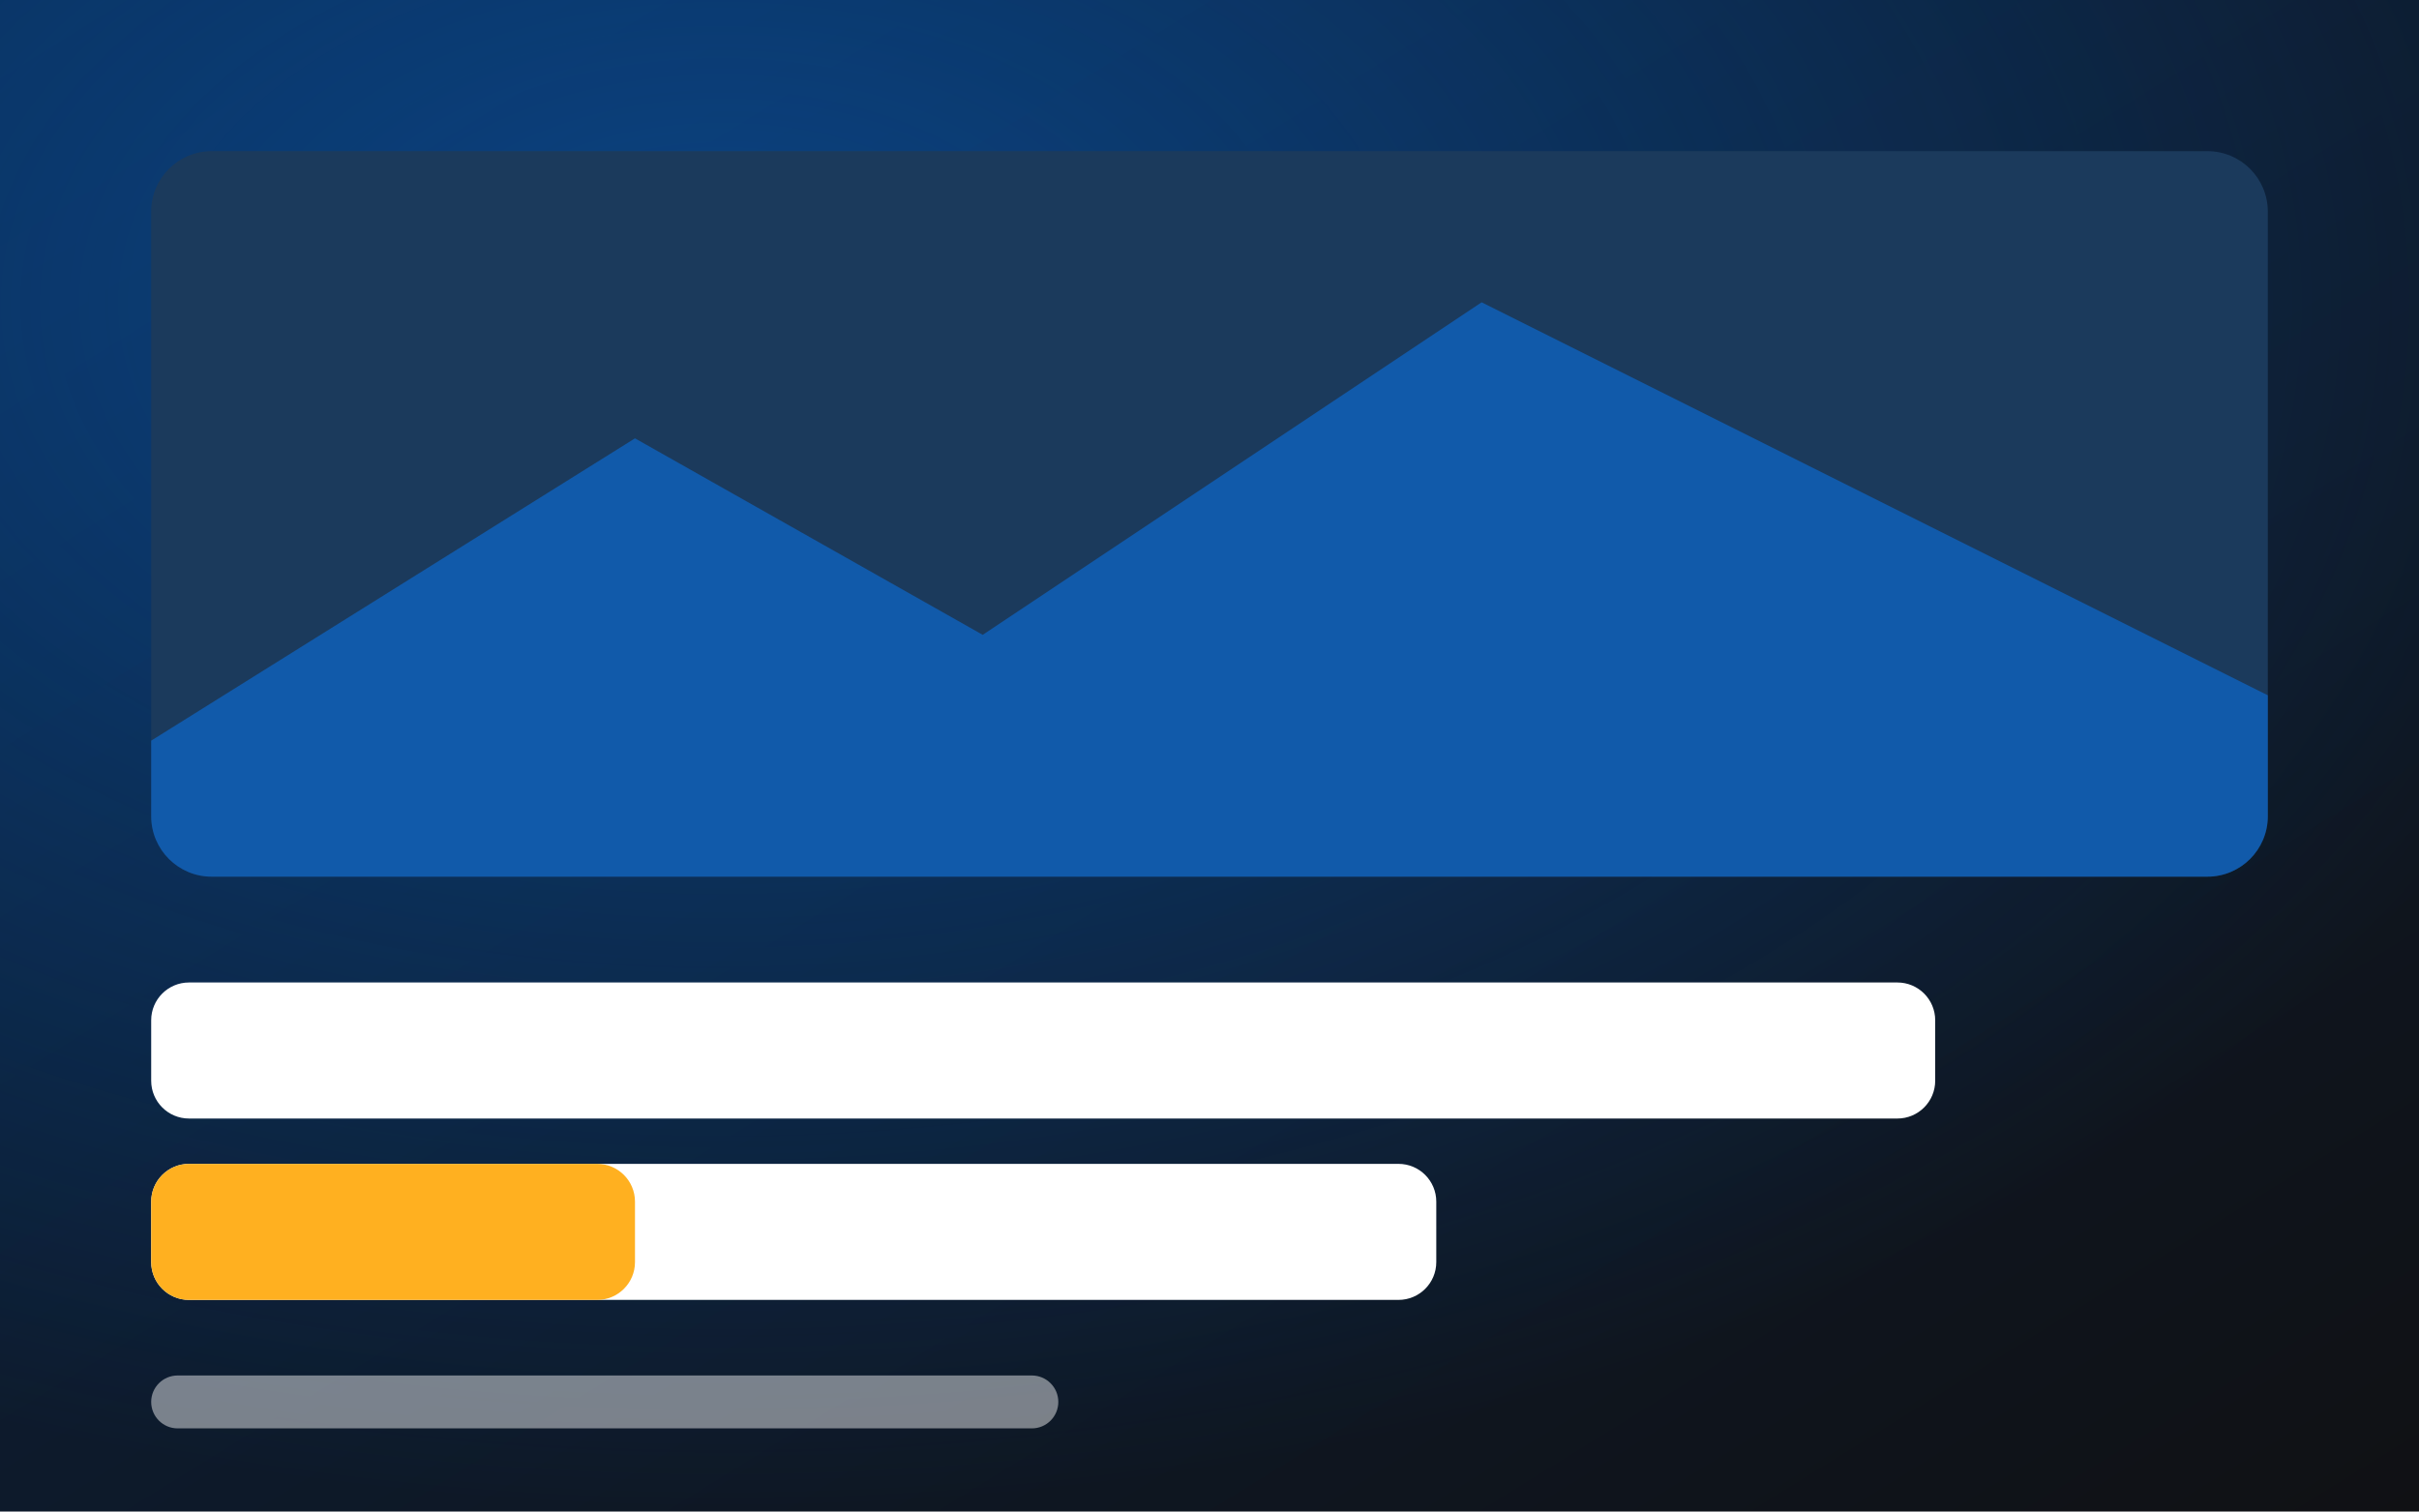
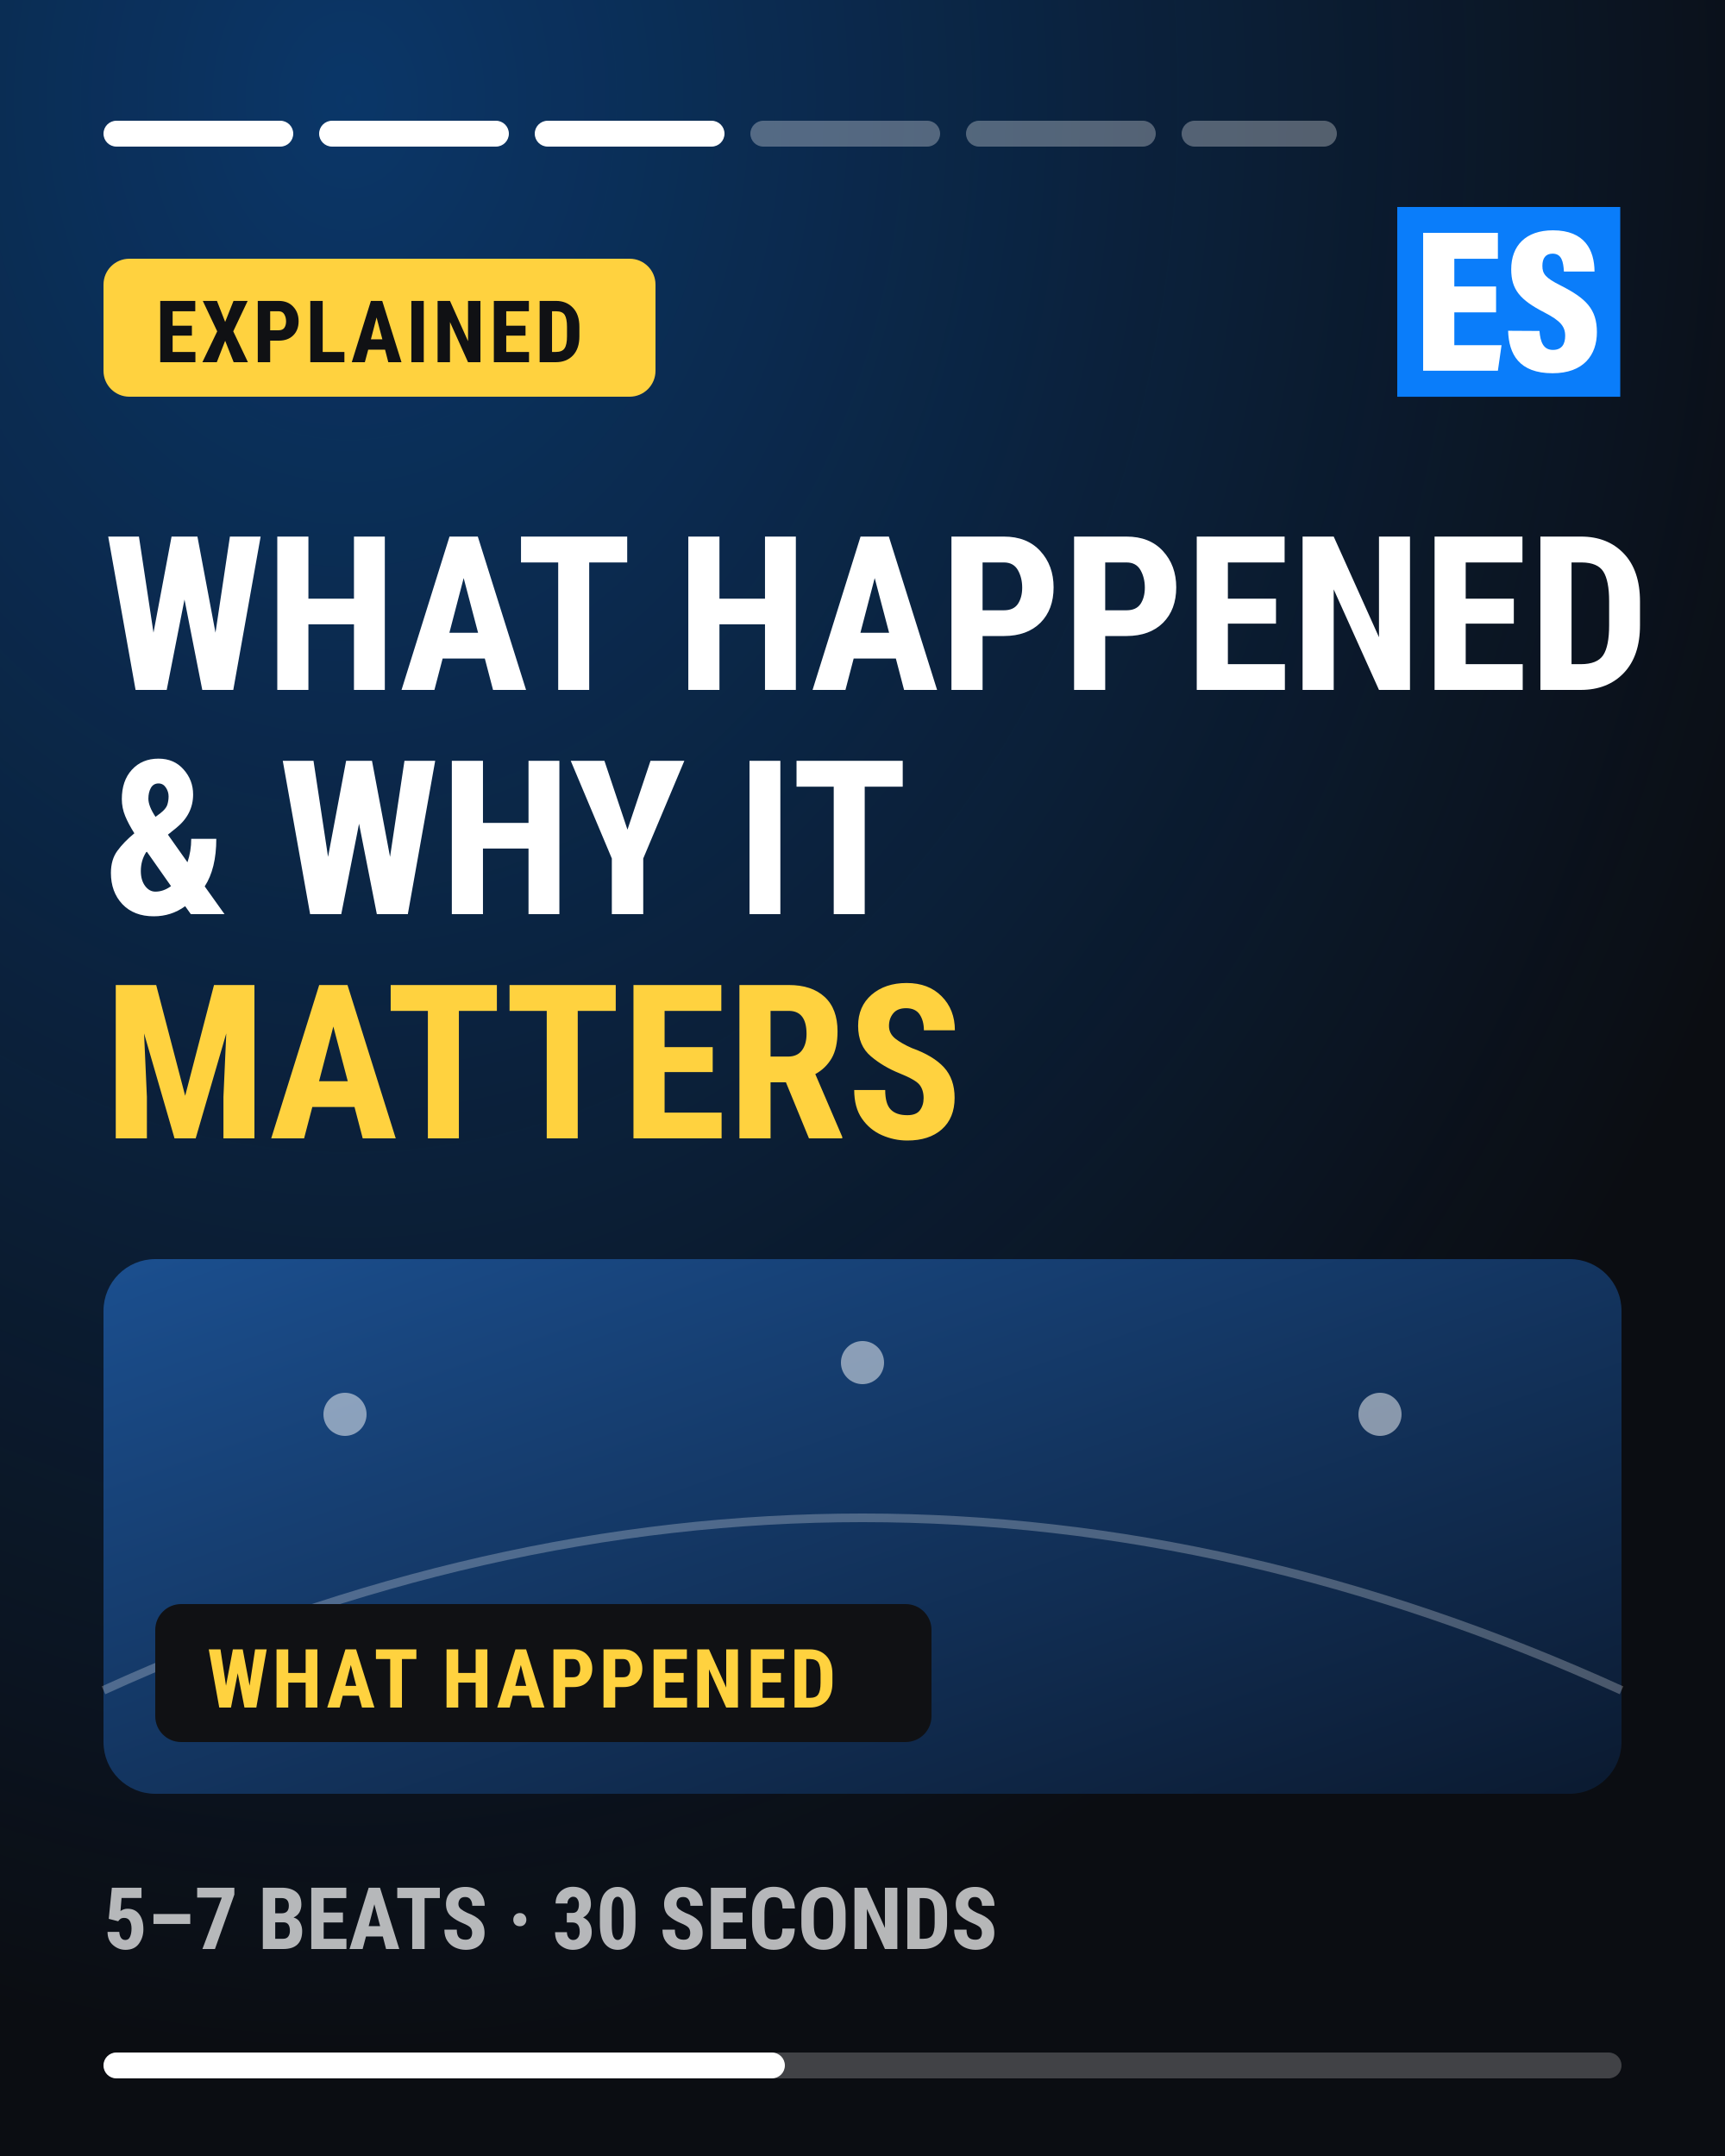
- <svg xmlns="http://www.w3.org/2000/svg" viewBox="0 0 320 200" width="320" height="200" role="img">
+ <svg xmlns="http://www.w3.org/2000/svg" viewBox="0 0 200 250" width="200" height="250" role="img">
+   <style>text{font-family:'Roboto Condensed','Acumin Pro Condensed','Arial Narrow','Helvetica Neue',Arial,sans-serif;font-weight:800;fill:#fff}.m{font-weight:700;fill-opacity:.7}.d{fill:#101114}.y{fill:#FFD23F}</style>
  <defs>
-     <linearGradient id="bg" x1="0" y1="0" x2="1" y2="1">
-       <stop offset="0" stop-color="#0A2342" />
-       <stop offset="1" stop-color="#101114" />
-     </linearGradient>
-     <radialGradient id="glow" cx=".3" cy=".2" r=".8">
-       <stop offset="0" stop-color="#0A6FDE" stop-opacity=".45" />
+     <radialGradient id="g" cx=".2" cy=".05" r=".9">
+       <stop offset="0" stop-color="#0A6FDE" stop-opacity=".42" />
      <stop offset="1" stop-color="#0A6FDE" stop-opacity="0" />
    </radialGradient>
+     <linearGradient id="p" x1="0" y1="0" x2="1" y2="1">
+       <stop offset="0" stop-color="#1B4F8F" />
+       <stop offset="1" stop-color="#0B1A30" />
+     </linearGradient>
  </defs>
-   <rect width="320" height="200" fill="url(#bg)" />
-   <rect width="320" height="200" fill="url(#glow)" />
-   <rect x="20" y="20" width="280" height="96" rx="8" fill="#1B3A5C" />
-   <path d="M20 98 L84 58 L130 84 L196 40 L300 92 V108 a8 8 0 0 1 -8 8 H28 a8 8 0 0 1 -8 -8z" fill="#0A6FDE" opacity=".6" />
-   <rect x="20" y="130" width="236" height="18" rx="5" fill="#fff" />
-   <rect x="20" y="154" width="170" height="18" rx="5" fill="#fff" />
-   <rect x="20" y="154" width="64" height="18" rx="5" fill="#FFB020" />
-   <rect x="20" y="182" width="120" height="7" rx="3.5" fill="#fff" opacity=".45" />
+   <rect width="200" height="250" fill="#0B0D12" />
+   <rect width="200" height="250" fill="url(#g)" />
+   <g fill="#fff">
+     <rect x="12" y="14" width="22" height="3" rx="1.5" />
+     <rect x="37" y="14" width="22" height="3" rx="1.5" />
+     <rect x="62" y="14" width="22" height="3" rx="1.5" />
+     <rect x="87" y="14" width="22" height="3" rx="1.5" fill-opacity=".3" />
+     <rect x="112" y="14" width="22" height="3" rx="1.5" fill-opacity=".3" />
+     <rect x="137" y="14" width="18" height="3" rx="1.5" fill-opacity=".3" />
+   </g>
+   <g transform="translate(162 24) scale(0.2114)">
+     <path d="M0 0h122.3v104.1H0z" fill="#0A7DFA" />
+     <path d="M54.2 57.8H31.3v18h25.9l-2 14H14.2V14.2h41v14.2H31.3v15.2h22.9z" fill="#fff" />
+     <path d="M78 68c.5 6.2 2.2 10.4 7.4 10.4 5 0 6.7-3.4 6.7-7.7 0-5.2-2.6-8.3-11.5-12.9-13.2-6.8-18.1-12.5-18.1-23.6 0-12.9 7.9-21.4 22.9-21.4 17.6 0 22.7 11 22.8 22.6H91.4c-.3-5.3-1.2-9.8-6.2-9.8-3.8 0-5.6 2.5-5.6 6.7 0 4.4 1.7 6.6 9.9 10.7 14 7.1 20 13 20 25.7 0 12.5-7.3 22.5-24.3 22.5-18.4 0-24-10.5-24.4-23.3z" fill="#fff" />
+   </g>
+   <rect x="12" y="30" width="64" height="16" rx="3" fill="#FFD23F" />
+   <text x="18" y="42" font-size="10" letter-spacing=".4" class="d">EXPLAINED</text>
+   <text x="12" y="80" font-size="25">WHAT HAPPENED</text>
+   <text x="12" y="106" font-size="25">&amp; WHY IT</text>
+   <text x="12" y="132" font-size="25" class="y">MATTERS</text>
+   <rect x="12" y="146" width="176" height="62" rx="6" fill="url(#p)" />
+   <path d="M12 196q88-40 176 0" fill="none" stroke="#fff" stroke-opacity=".25" />
+   <g fill="#fff" fill-opacity=".5">
+     <circle cx="40" cy="164" r="2.5" />
+     <circle cx="100" cy="158" r="2.5" />
+     <circle cx="160" cy="164" r="2.5" />
+   </g>
+   <rect x="18" y="186" width="90" height="16" rx="3" fill="#101114" />
+   <text x="24" y="198" font-size="9.5" letter-spacing=".4" class="y">WHAT HAPPENED</text>
+   <text x="12" y="226" font-size="10" class="m">5–7 BEATS · 30 SECONDS</text>
+   <rect x="12" y="238" width="176" height="3" rx="1.5" fill="#fff" fill-opacity=".22" />
+   <rect x="12" y="238" width="79" height="3" rx="1.5" fill="#fff" />
</svg>
